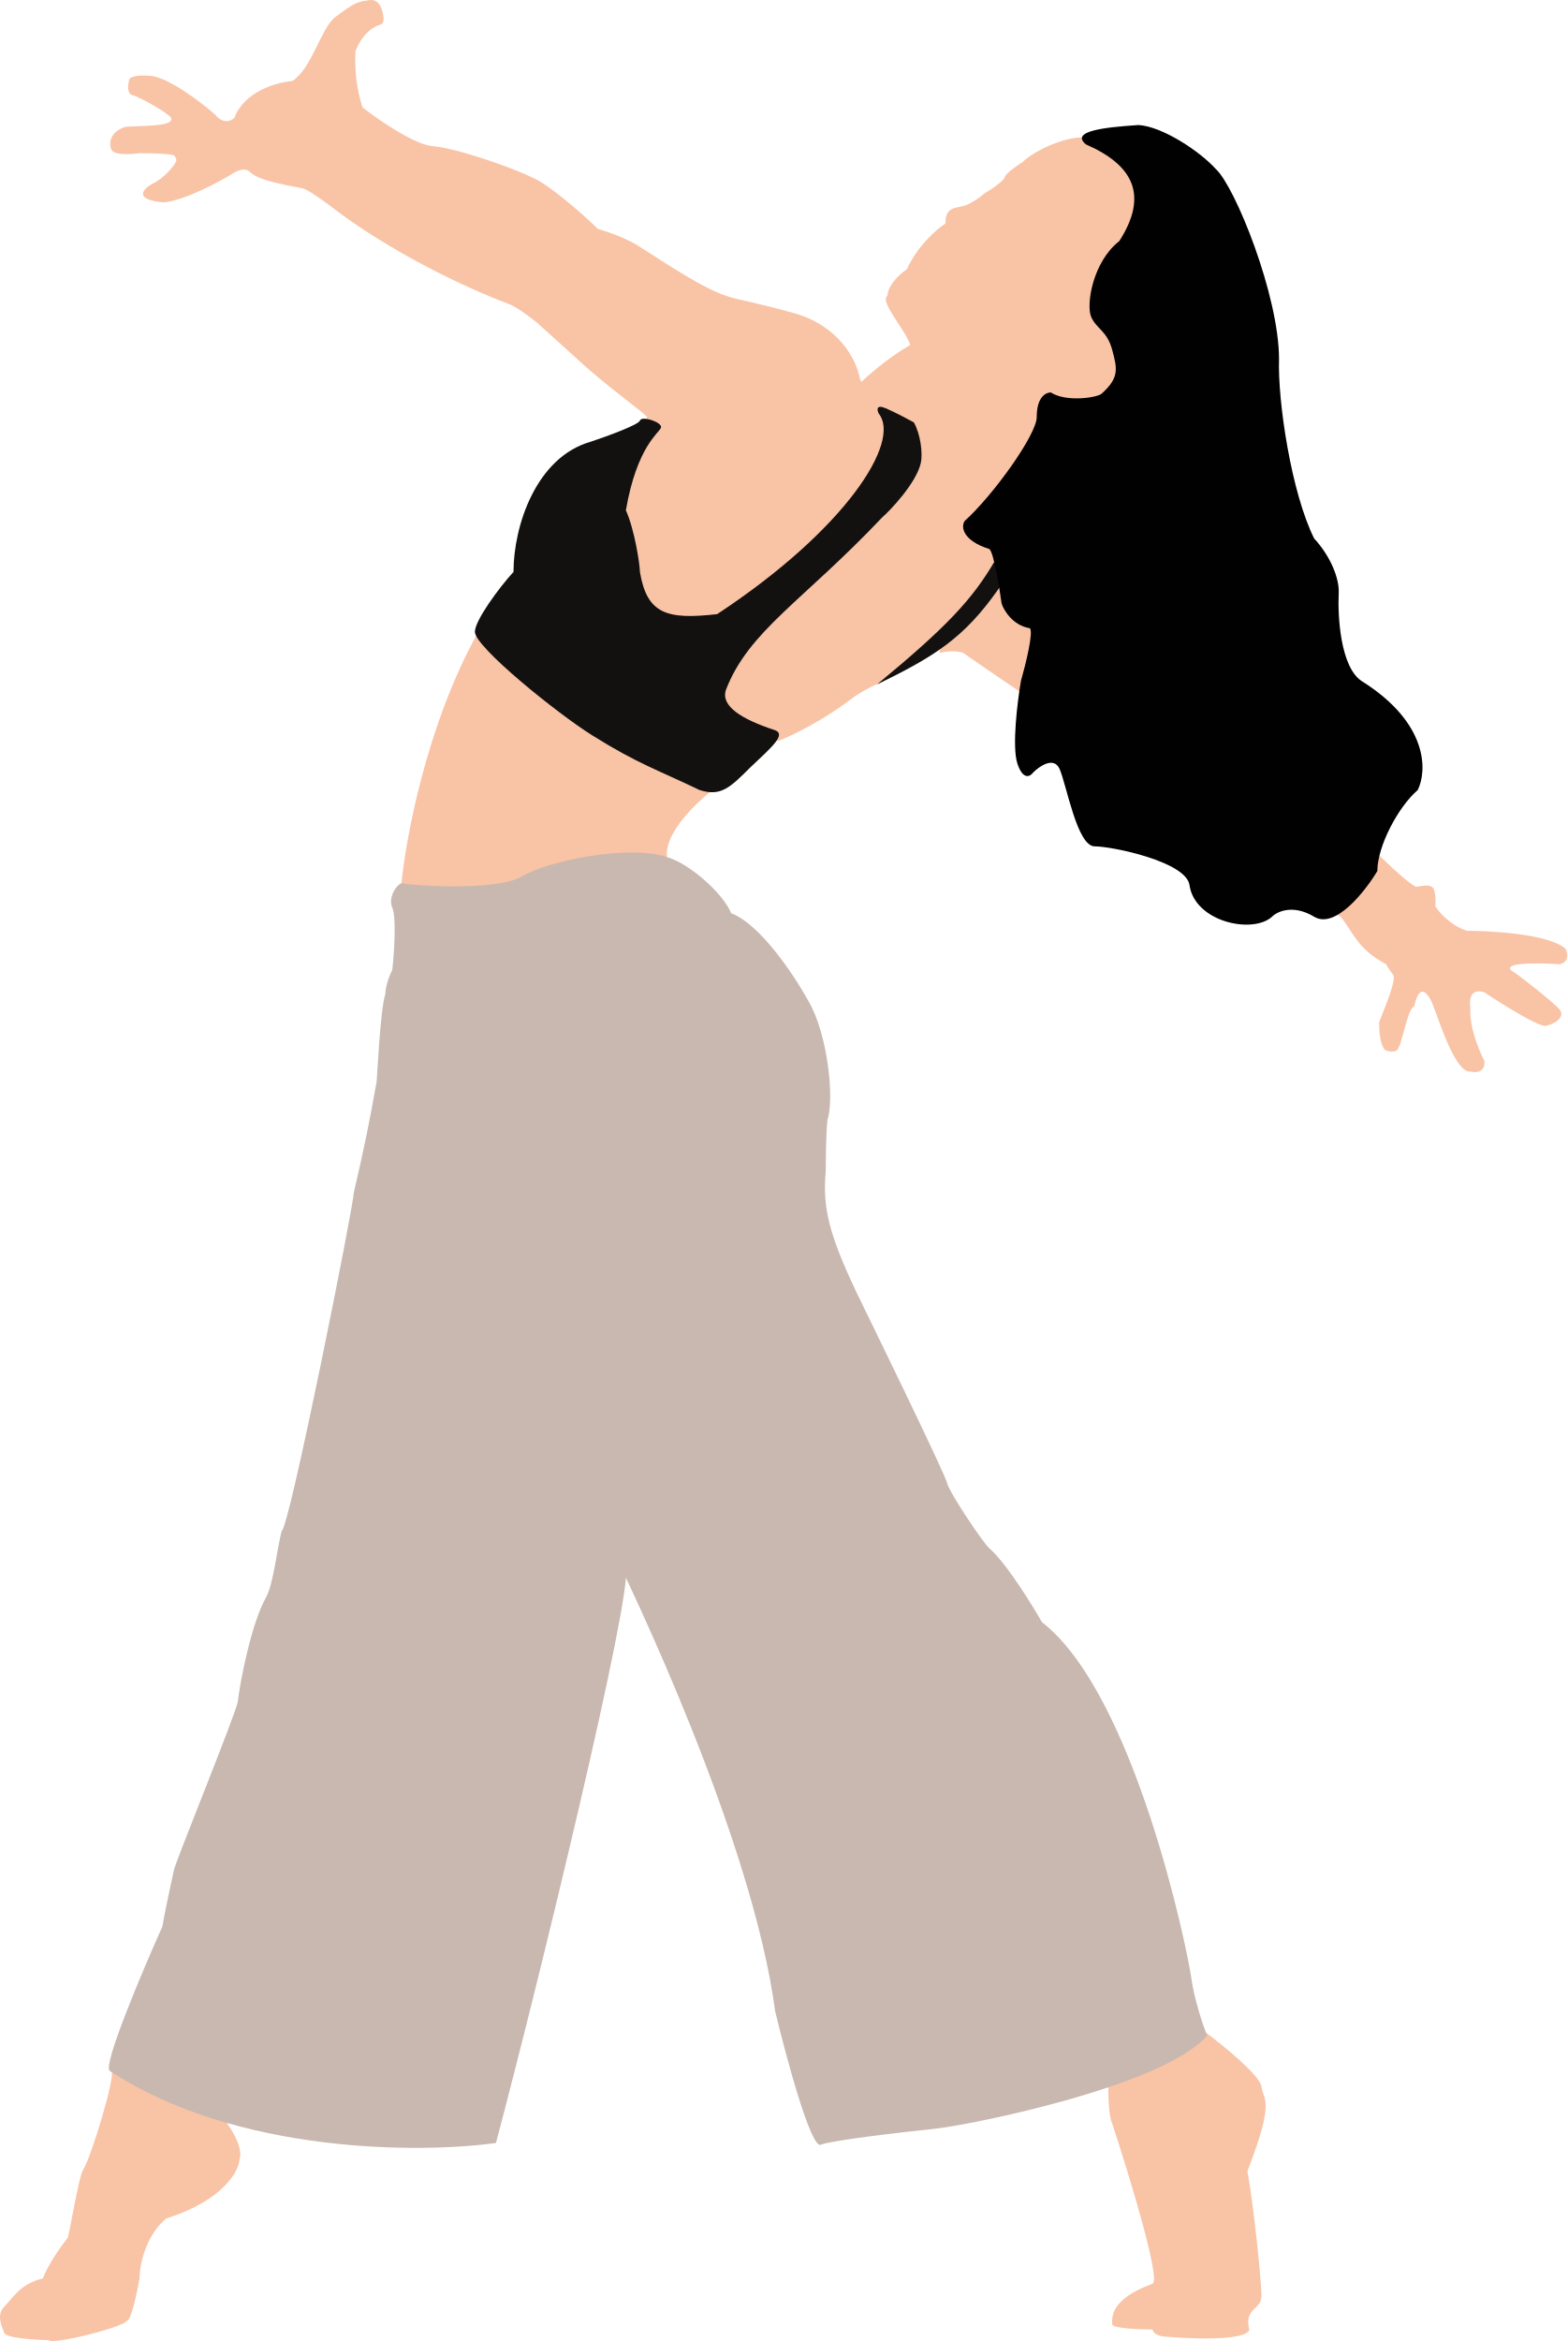
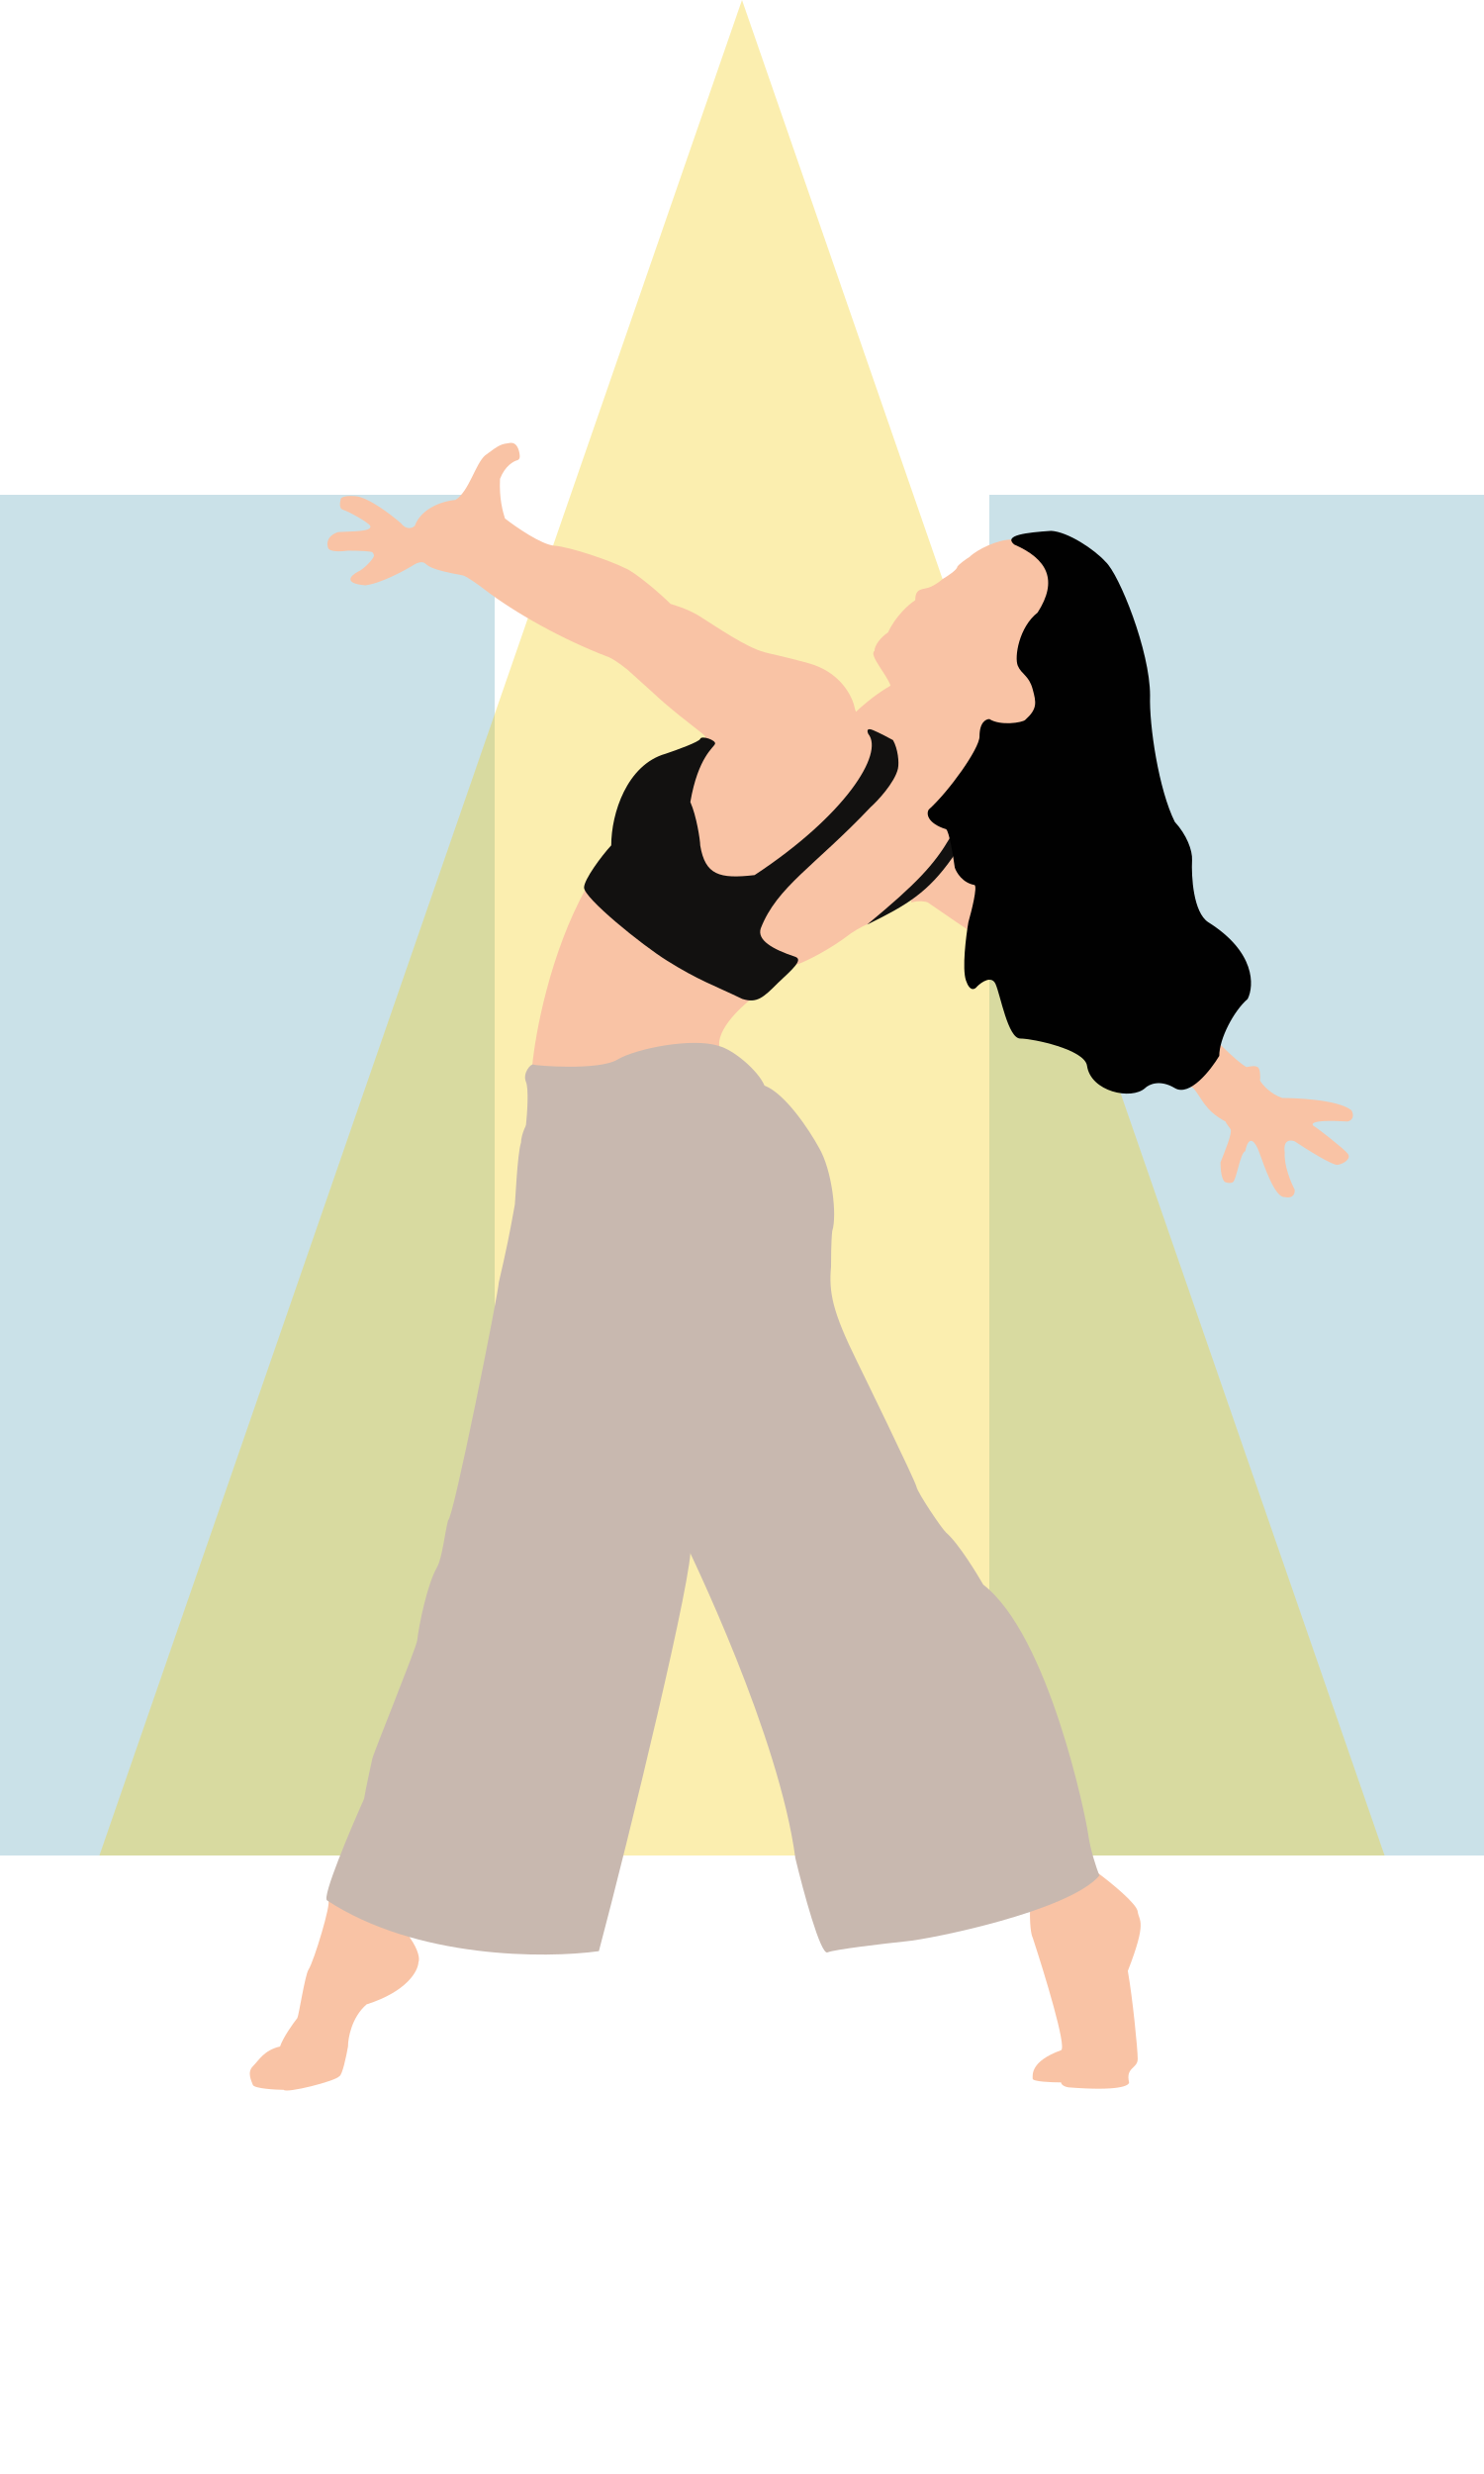
- <svg xmlns="http://www.w3.org/2000/svg" viewBox="0 0 446 666" fill="none">
-   <path d="M358.988 593.649C358.588 590.445 348.162 581.97 342.999 578.133C334.005 578.3 315.917 580.936 315.517 590.145C315.118 599.355 316.017 603.325 316.517 604.16C321.347 618.842 330.407 648.506 328.009 649.707C315.517 654.211 316.517 659.717 316.517 661.219C316.517 662.42 324.178 662.72 328.009 662.72C328.009 663.221 328.608 664.322 331.007 664.722C351.393 666.324 355.5 664.055 355.5 662.72C354 656.5 358.988 657.215 358.988 653.21C358.988 649.206 356.903 628.4 354.991 617.674C362.985 597.152 359.487 597.653 358.988 593.649Z" fill="#F9C3A5" />
-   <path d="M68.185 614.17C68.734 612.891 68.396 609.445 64.687 604.16C64.687 593.749 42.702 589.311 31.709 589.144C33.073 590.137 25.948 613.739 23.715 617.173C22.321 619.317 19.731 636.085 19.218 636.693C17.386 639.029 13.422 644.601 12.223 648.205C5.727 649.707 3.728 653.711 1.23 656.213C-1.268 658.716 0.73 662.22 1.23 663.721C1.73 665.223 10.723 665.723 13.722 665.723C14.721 667.225 34.707 662.22 36.206 660.218C37.406 659.817 39.038 652.042 39.704 648.205C39.704 644.702 41.203 636.393 47.199 631.188C63.588 625.982 68.018 617.674 68.185 614.17Z" fill="#F9C3A5" />
-   <path d="M136.139 179.721C121.349 206.148 115.32 239.116 114.154 252.296C115.653 269.313 195.598 255.299 190.602 246.29C186.605 239.082 197.93 228.271 204.093 223.766C183.607 207.416 141.335 175.717 136.139 179.721Z" fill="#F9C3A5" />
-   <path d="M244.565 109.148C243.566 115.154 280.541 138.178 285.038 137.177C292.037 131.808 294.154 127.597 296.53 119.158L298.529 112.652C298.003 114.654 303.026 116.255 307.023 118.658C312.02 121.661 322.013 116.155 323.512 113.653C325.011 111.15 323.012 105.144 322.013 103.642C321.213 102.441 320.68 98.136 318.016 97.135L325.011 69.106C325.677 61.932 325.81 46.583 321.013 42.579C321.013 39.776 312.353 39.075 308.022 39.075C302.426 39.075 294.032 43.08 291.034 46.083C289.701 46.917 286.837 48.886 286.037 50.087C286.037 51.288 282.04 53.924 280.041 55.092C279.542 55.593 277.943 56.894 275.544 58.095C272.546 59.597 269.049 58.095 269.049 63.601C266.321 65.34 261.054 70.108 258.056 76.614C255.058 78.616 252.56 81.842 252.56 84.122C250.161 85.724 257.556 93.632 259.055 98.136C257.39 99.138 252.06 102.141 244.565 109.148Z" fill="#F9C3A5" />
-   <path d="M274.045 185.727C273.212 185.393 270.747 184.926 267.55 185.727C265.951 184.926 276.877 172.714 282.54 166.707C283.539 166.207 286.037 164.605 288.036 162.203C290.034 159.8 311.52 171.879 322.013 178.219C333.838 187.896 358.088 207.95 360.487 210.753C362.885 213.556 378.808 229.606 386.469 237.28C387.668 238.482 398.961 250.294 402.958 252.296C405.956 251.795 406.456 251.795 407.455 252.296C408.527 252.833 408.621 256.133 408.454 257.802C409.454 259.47 412.651 263.207 417.448 264.809C421.845 264.809 439.933 265.309 445.429 269.814C446.095 270.982 446.728 273.518 443.93 274.319C426.942 273.318 429.44 275.82 430.439 276.321C431.439 276.821 442.431 285.33 443.93 287.332C445.429 289.334 442.431 291.336 439.933 291.837C437.934 292.237 427.441 285.664 422.445 282.327C420.779 281.66 417.648 281.626 418.447 286.832C418.048 292.037 420.946 299.011 422.445 301.847C422.611 303.182 422.045 305.651 418.447 304.85C414.45 305.251 410.164 292.337 407.955 286.331C406.789 283.161 404.057 278.723 402.458 286.331C400.46 286.832 398.961 297.843 397.462 298.844C396.718 299.341 395.296 299.178 394.464 298.844C393.797 298.677 392.465 296.842 392.465 290.836C394.131 286.498 397.462 278.823 396.462 277.322C395.967 276.577 394.797 275.153 394.464 274.319C385.969 269.814 384.97 264.809 381.472 260.805C373.978 257.301 318.515 216.259 316.516 213.256C313.718 212.855 287.036 194.736 274.045 185.727Z" fill="#F9C3A5" />
-   <path d="M243.066 198.24C234.272 205.047 225.078 209.418 221.581 210.753C217.184 210.753 205.758 204.747 200.595 201.744L202.094 187.729L251.561 142.182L259.555 118.658C266.217 121.494 280.741 129.269 285.538 137.677C289.535 145.686 285.871 158.365 283.539 163.704C273.05 178.249 265.781 184.88 250.561 194.236C249.562 194.57 246.664 195.838 243.066 198.24Z" fill="#F9C3A5" />
-   <path d="M244.565 107.146C245.365 111.15 250.894 115.488 253.559 117.156C257.956 125.965 252.726 137.844 249.562 142.683C239.569 154.194 215.685 178.219 200.095 182.223C184.506 186.228 177.277 172.213 175.612 164.705C174.613 153.861 173.813 131.571 178.61 129.169C183.407 126.766 184.273 121.16 184.106 118.658C183.606 117.657 176.216 112.554 167.617 105.144C165.905 103.668 164.208 102.116 162.546 100.572L152.627 91.63C148.914 88.659 146.223 87.038 145.133 86.625C126.645 79.617 107.158 68.722 94.667 59.096C92.501 57.428 87.771 53.991 86.172 53.59C72.182 51.088 72.182 49.586 70.683 48.585C69.484 47.784 67.518 48.585 66.686 49.086C62.688 51.588 53.095 56.794 46.699 57.595C37.505 56.794 40.87 53.59 43.701 52.089C46.2 51.088 50.197 46.701 50.197 45.582C50.197 45.082 49.697 44.081 49.197 44.081C48.531 43.914 45.7 43.58 39.704 43.58C33.708 44.381 31.876 43.246 31.709 42.579C31.043 41.078 30.91 37.674 35.707 36.072C40.203 35.739 49.697 36.072 48.698 33.57C48.198 32.318 39.704 27.564 37.705 27.063C36.106 26.663 36.373 24.227 36.706 23.059C36.539 22.392 37.505 21.157 42.702 21.557C47.898 21.958 57.192 29.065 61.189 32.569C62.022 33.737 64.287 35.572 66.686 33.57C69.484 25.962 78.844 23.393 83.174 23.059C88.671 19.555 91.169 8.544 95.166 5.04C101.162 0.536 101.662 0.536 105.16 0.035C108.657 -0.465 109.157 4.54 109.157 5.541C109.157 6.436 108.657 6.875 108.158 7.042C106.659 7.376 103.161 9.345 101.162 14.55C100.763 22.558 102.328 27.897 103.161 30.567C107.658 34.07 117.951 41.178 123.147 41.578C129.643 42.078 145.632 47.584 151.628 50.587C155.625 52.089 165.952 60.931 170.116 65.102C171.748 65.647 176.204 66.841 181.108 69.607C189.103 74.612 200.595 82.621 208.09 84.623C209.589 85.123 216.084 86.324 226.078 89.127C238.569 92.631 243.566 102.141 244.565 107.146Z" fill="#F9C3A5" />
-   <path d="M141.135 609.665C119.483 612.668 67.185 612.769 31.21 589.144C29.211 587.542 40.37 561.115 46.2 548.102C46.866 543.931 49.107 533.963 49.5 532C50 529.5 67.356 487 67.685 484.035C68.351 478.029 71.682 461.512 75.68 454.505C77.798 450.792 78.844 440.49 80.177 435.485C82.175 435.485 100.663 342.89 100.663 339.386C103.626 326.63 105.061 319.712 107.158 307.853C107.353 306.751 108.158 287.332 109.657 282.827C109.657 279.624 112.167 273.999 113 274.5C140.41 325.164 181.608 430.48 178.11 445.996C180.109 453.604 153.127 564.619 141.135 609.665Z" fill="#C8B8AF" />
-   <path d="M265.551 605.661C274.745 604.86 331.007 593.649 343.498 579.134C342.332 576.131 339.801 568.623 339.001 562.617C338.002 555.109 323.012 482.033 296.53 461.512C294.531 458.009 286.738 444.995 281.54 440.49C279.808 438.989 270.048 424.474 269.548 421.971C269.049 419.469 246.363 373.036 245.565 371.419C235.532 351.105 234.078 343.466 235 333C235 331 235 322.5 235.5 318.5C237.5 312.5 235.5 294 230.075 284.829C226.244 277.822 216.484 263.007 208.09 259.804C205.592 253.797 195.598 245.289 189.603 243.787C179.11 240.283 156.125 244.788 148.63 249.293C141.135 253.797 115.653 251.795 114.653 251.295C113.654 250.794 110.156 254.798 111.655 258.302C112.855 261.105 112.155 271.149 111.655 275.82C111.655 286.331 147.631 387.436 173.114 438.488C179.11 450.501 214.086 523.076 220.582 572.127C223.746 585.307 230.775 611.367 233.573 610.166C236.371 608.965 256.057 606.662 265.551 605.661Z" fill="#C8B8AF" />
-   <path d="M135.14 179.721C135.06 183.993 158.584 203.003 168.617 209.251C181.574 217.37 187.408 219.128 199.096 224.767C205.051 226.639 207.59 224.267 213.586 218.261C219.781 212.454 223.742 208.959 220.582 207.75C211.161 204.642 205.012 200.959 206.591 196.238C213.113 179.404 228.318 171.186 251.061 147.187C253.414 145.15 260.809 137.347 262.054 131.671C262.6 129.178 262.054 123.663 260.055 120.159C258.223 119.158 254.858 117.356 252.06 116.155C249.262 114.954 249.562 116.656 250.062 117.657C256.557 125.665 240.639 150.635 204.093 174.716C189.777 176.362 184.103 174.681 182.108 162.703C182.108 160.701 180.609 150.691 178.111 145.185C181.266 126.927 187.604 123.162 188.104 121.661C188.603 120.159 182.607 118.157 182.108 119.659C181.708 120.86 172.614 124.163 168.117 125.665C152.528 130.07 146.132 149.69 146.132 162.703C142.135 167.041 135.201 176.42 135.14 179.721Z" fill="#121110" />
-   <path d="M284.039 167.708C274.263 181.607 265.892 186.779 249.562 194.736C269.71 178.098 276.712 170.446 283.039 159.7H289.535L284.039 167.708Z" fill="#121110" />
-   <path d="M310.521 90.128C309.022 86.625 311.004 74.463 318.515 68.606C326.887 55.581 322.574 46.982 309.022 41.078C304.586 37.338 313.942 36.236 324.011 35.572C330.807 35.972 341.5 43.08 345.997 48.085C351.493 53.09 363.984 84.122 363.984 102.141C363.585 114.153 367.482 140.18 373.978 153.193C378.774 158.399 381.173 164.705 380.973 168.709C380.64 175.383 381.473 189.731 387.468 193.735C406.655 205.748 406.123 219.429 403.458 224.767C397.861 229.572 391.965 240.784 391.965 247.791C388.468 253.631 379.974 264.408 373.978 260.805C367.982 257.201 363.485 259.303 361.986 260.805C356.489 265.81 340.001 262.306 338.502 251.795C337.554 245.148 316.517 240.784 311.52 240.784C306.523 240.784 303.525 223.266 301.527 218.761C299.928 215.157 295.864 217.927 294.032 219.762C293.199 220.93 291.134 222.065 289.535 217.26C287.936 212.455 289.535 199.575 290.534 193.735C291.867 189.064 294.232 179.521 293.032 178.72C288.236 177.919 285.704 173.715 285.038 171.713C284.372 166.874 282.739 156.997 281.54 156.196C273.945 153.794 273.379 149.857 274.545 148.188C282.54 141.014 295.031 123.663 295.031 118.658C295.031 112.828 297.696 111.65 299.028 111.65C303.5 114.5 312.261 113.115 313.5 112C318.5 107.5 318 105 316.5 99.5C315 94 312.02 93.632 310.521 90.128Z" fill="#010101" />
+ <svg xmlns="http://www.w3.org/2000/svg" viewBox="0 0 600 1000" fill="none">
+   <rect y="200" width="200" height="550" fill="#4E99B2" fill-opacity="0.3" />
+   <rect x="400" y="200" width="200" height="550" fill="#4E99B2" fill-opacity="0.3" />
+   <path d="M300 0L559.808 750H40.192L300 0Z" fill="#F4CF1B" fill-opacity="0.35" />
+   <path d="M459.988 772.649C459.588 769.446 449.162 760.97 443.999 757.133C435.005 757.3 416.917 759.936 416.517 769.145C416.118 778.355 417.017 782.326 417.517 783.16C422.347 797.842 431.407 827.506 429.009 828.707C416.517 833.211 417.517 838.717 417.517 840.219C417.517 841.42 425.178 841.72 429.009 841.72C429.009 842.221 429.608 843.322 432.007 843.722C452.393 845.324 456.5 843.055 456.5 841.72C455 835.5 459.988 836.215 459.988 832.21C459.988 828.206 457.903 807.4 455.991 796.674C463.985 776.152 460.488 776.653 459.988 772.649Z" fill="#F9C3A5" />
+   <path d="M169.185 793.17C169.734 791.891 169.396 788.445 165.687 783.16C165.687 772.749 143.702 768.311 132.709 768.144C134.073 769.137 126.948 792.739 124.715 796.173C123.321 798.316 120.731 815.085 120.218 815.693C118.386 818.029 114.422 823.601 113.223 827.205C106.727 828.707 104.728 832.711 102.23 835.213C99.732 837.716 101.73 841.22 102.23 842.721C102.73 844.223 111.724 844.723 114.721 844.723C115.721 846.225 135.707 841.22 137.206 839.218C138.405 838.817 140.038 831.042 140.704 827.205C140.704 823.701 142.203 815.393 148.199 810.188C164.588 804.982 169.018 796.674 169.185 793.17Z" fill="#F9C3A5" />
+   <path d="M237.139 358.721C222.349 385.148 216.319 418.116 215.154 431.296C216.653 448.313 296.598 434.299 291.602 425.29C287.604 418.082 298.93 407.271 305.093 402.766C284.607 386.416 242.335 354.717 237.139 358.721Z" fill="#F9C3A5" />
+   <path d="M345.565 288.148C344.566 294.154 381.541 317.178 386.038 316.177C393.037 310.808 395.154 306.597 397.53 298.158L399.529 291.652C399.003 293.654 404.026 295.255 408.023 297.658C413.02 300.661 423.013 295.155 424.512 292.653C426.011 290.15 424.012 284.144 423.013 282.642C422.213 281.441 421.68 277.137 419.016 276.135L426.011 248.106C426.677 240.932 426.81 225.583 422.013 221.579C422.013 218.776 413.353 218.075 409.022 218.075C403.426 218.075 395.032 222.08 392.034 225.083C390.701 225.917 387.837 227.886 387.037 229.087C387.037 230.288 383.04 232.924 381.041 234.092C380.542 234.593 378.943 235.894 376.544 237.095C373.546 238.597 370.049 237.095 370.049 242.601C367.321 244.34 362.054 249.108 359.056 255.614C356.058 257.616 353.56 260.842 353.56 263.122C351.161 264.724 358.556 272.632 360.055 277.137C358.39 278.138 353.06 281.141 345.565 288.148Z" fill="#F9C3A5" />
+   <path d="M375.045 364.727C374.212 364.393 371.747 363.926 368.55 364.727C366.951 363.926 377.877 351.714 383.54 345.707C384.539 345.207 387.037 343.605 389.036 341.203C391.034 338.8 412.52 350.879 423.013 357.219C434.838 366.896 459.088 386.95 461.487 389.753C463.885 392.556 479.808 408.606 487.469 416.28C488.668 417.482 499.961 429.294 503.958 431.296C506.956 430.795 507.456 430.795 508.455 431.296C509.527 431.833 509.621 435.133 509.454 436.802C510.454 438.47 513.651 442.207 518.448 443.809C522.845 443.809 540.933 444.309 546.429 448.814C547.095 449.982 547.728 452.518 544.93 453.319C527.942 452.318 530.44 454.82 531.439 455.321C532.439 455.821 543.431 464.33 544.93 466.332C546.429 468.334 543.431 470.336 540.933 470.837C538.934 471.237 528.441 464.664 523.445 461.327C521.779 460.66 518.648 460.626 519.447 465.832C519.048 471.037 521.946 478.011 523.445 480.847C523.611 482.182 523.045 484.651 519.447 483.85C515.45 484.251 511.164 471.337 508.955 465.331C507.789 462.161 505.057 457.723 503.458 465.331C501.46 465.832 499.961 476.843 498.462 477.844C497.718 478.341 496.296 478.178 495.464 477.844C494.797 477.677 493.465 475.842 493.465 469.836C495.131 465.498 498.462 457.823 497.462 456.322C496.967 455.577 495.797 454.153 495.464 453.319C486.969 448.814 485.97 443.809 482.472 439.805C474.978 436.301 419.515 395.259 417.516 392.256C414.718 391.855 388.036 373.736 375.045 364.727Z" fill="#F9C3A5" />
+   <path d="M344.066 377.24C335.272 384.047 326.079 388.418 322.581 389.753C318.184 389.753 306.758 383.747 301.595 380.744L303.094 366.729L352.561 321.182L360.555 297.658C367.217 300.494 381.741 308.269 386.538 316.677C390.535 324.686 386.871 337.365 384.539 342.704C374.05 357.249 366.781 363.88 351.561 373.236C350.562 373.57 347.664 374.838 344.066 377.24Z" fill="#F9C3A5" />
+   <path d="M345.565 286.146C346.365 290.15 351.894 294.488 354.559 296.156C358.956 304.965 353.726 316.844 350.562 321.683C340.569 333.194 316.685 357.219 301.095 361.223C285.506 365.228 278.277 351.213 276.612 343.705C275.613 332.861 274.813 310.571 279.61 308.169C284.407 305.766 285.273 300.16 285.106 297.658C284.606 296.657 277.216 291.554 268.617 284.144C266.905 282.668 265.208 281.116 263.546 279.572L253.627 270.63C249.914 267.659 247.223 266.038 246.133 265.625C227.645 258.617 208.158 247.721 195.667 238.096C193.502 236.428 188.771 232.991 187.172 232.59C173.182 230.088 173.182 228.586 171.683 227.585C170.484 226.784 168.518 227.585 167.686 228.086C163.688 230.588 154.095 235.794 147.699 236.595C138.505 235.794 141.87 232.59 144.701 231.089C147.2 230.088 151.197 225.701 151.197 224.582C151.197 224.082 150.697 223.081 150.198 223.081C149.531 222.914 146.7 222.58 140.704 222.58C134.708 223.381 132.876 222.246 132.709 221.579C132.043 220.077 131.91 216.674 136.707 215.072C141.204 214.739 150.697 215.072 149.698 212.57C149.198 211.318 140.704 206.564 138.705 206.063C137.106 205.663 137.373 203.227 137.706 202.059C137.539 201.392 138.505 200.157 143.702 200.557C148.898 200.958 158.192 208.065 162.189 211.569C163.022 212.737 165.287 214.572 167.686 212.57C170.484 204.962 179.844 202.393 184.174 202.059C189.671 198.555 192.169 187.544 196.166 184.04C202.162 179.536 202.662 179.536 206.16 179.035C209.657 178.535 210.157 183.54 210.157 184.541C210.157 185.436 209.657 185.875 209.158 186.042C207.659 186.376 204.161 188.345 202.162 193.55C201.763 201.558 203.328 206.897 204.161 209.567C208.658 213.07 218.951 220.178 224.147 220.578C230.643 221.079 246.632 226.584 252.628 229.587C256.625 231.089 266.952 239.931 271.116 244.102C272.748 244.648 277.204 245.841 282.108 248.607C290.103 253.612 301.595 261.62 309.09 263.623C310.589 264.123 317.084 265.324 327.078 268.127C339.569 271.631 344.566 281.141 345.565 286.146Z" fill="#F9C3A5" />
+   <path d="M242.135 788.665C220.483 791.668 168.185 791.769 132.21 768.144C130.211 766.543 141.37 740.115 147.2 727.102C147.866 722.931 150.107 712.963 150.5 711C151 708.5 168.356 666 168.685 663.035C169.351 657.029 172.682 640.512 176.68 633.505C178.798 629.792 179.844 619.49 181.177 614.485C183.175 614.485 201.663 521.89 201.663 518.386C204.626 505.63 206.061 498.712 208.158 486.853C208.353 485.752 209.158 466.332 210.657 461.827C210.657 458.624 213.167 453 214 453.5C241.41 504.164 282.608 609.48 279.11 624.996C281.109 632.604 254.127 743.619 242.135 788.665Z" fill="#C8B8AF" />
+   <path d="M366.551 784.661C375.745 783.86 432.007 772.649 444.498 758.134C443.332 755.131 440.801 747.623 440.001 741.617C439.002 734.109 424.012 661.033 397.53 640.512C395.531 637.009 387.738 623.995 382.54 619.49C380.808 617.989 371.048 603.474 370.548 600.971C370.049 598.469 347.363 552.036 346.565 550.419C336.532 530.105 335.078 522.466 336 512C336 510 336 501.5 336.5 497.5C338.5 491.5 336.5 473 331.075 463.829C327.244 456.822 317.484 442.007 309.09 438.804C306.592 432.797 296.598 424.289 290.602 422.787C280.11 419.283 257.125 423.788 249.63 428.293C242.135 432.797 216.653 430.795 215.653 430.295C214.654 429.794 211.156 433.798 212.655 437.302C213.854 440.105 213.155 450.149 212.655 454.82C212.655 465.331 248.631 566.436 274.114 617.488C280.11 629.501 315.086 702.076 321.581 751.127C324.746 764.307 331.775 790.367 334.573 789.166C337.371 787.965 357.057 785.662 366.551 784.661Z" fill="#C8B8AF" />
+   <path d="M236.14 358.721C236.06 362.993 259.584 382.003 269.617 388.251C282.574 396.37 288.408 398.128 300.096 403.767C306.051 405.639 308.59 403.267 314.586 397.261C320.781 391.454 324.742 387.959 321.582 386.75C312.161 383.642 306.012 379.958 307.591 375.238C314.113 358.404 329.318 350.186 352.061 326.187C354.414 324.15 361.809 316.347 363.054 310.671C363.6 308.178 363.054 302.663 361.055 299.159C359.223 298.158 355.858 296.356 353.06 295.155C350.262 293.954 350.562 295.656 351.062 296.657C357.557 304.665 341.639 329.635 305.093 353.716C290.777 355.362 285.103 353.681 283.108 341.703C283.108 339.701 281.609 329.691 279.111 324.185C282.266 305.927 288.604 302.162 289.104 300.661C289.603 299.159 283.607 297.157 283.108 298.659C282.708 299.86 273.614 303.163 269.117 304.665C253.528 309.069 247.132 328.69 247.132 341.703C243.135 346.041 236.201 355.42 236.14 358.721Z" fill="#121110" />
+   <path d="M385.039 346.708C375.263 360.607 366.892 365.779 350.562 373.736C370.71 357.097 377.712 349.446 384.039 338.7H390.535L385.039 346.708Z" fill="#121110" />
+   <path d="M411.521 269.128C410.022 265.625 412.004 253.464 419.515 247.606C427.887 234.581 423.574 225.982 410.022 220.077C405.586 216.338 414.942 215.236 425.011 214.572C431.807 214.972 442.5 222.08 446.997 227.085C452.493 232.09 464.984 263.122 464.984 281.141C464.585 293.153 468.482 319.18 474.978 332.193C479.774 337.399 482.173 343.705 481.973 347.709C481.64 354.383 482.473 368.731 488.468 372.735C507.655 384.748 507.123 398.429 504.458 403.767C498.861 408.572 492.965 419.784 492.965 426.791C489.468 432.631 480.974 443.408 474.978 439.805C468.982 436.201 464.485 438.303 462.986 439.805C457.489 444.81 441.001 441.306 439.502 430.795C438.554 424.148 417.517 419.784 412.52 419.784C407.523 419.784 404.525 402.266 402.527 397.761C400.928 394.157 396.864 396.927 395.032 398.762C394.199 399.93 392.134 401.065 390.535 396.26C388.936 391.455 390.535 378.575 391.534 372.735C392.867 368.064 395.232 358.521 394.032 357.72C389.236 356.919 386.704 352.715 386.038 350.713C385.372 345.874 383.739 335.997 382.54 335.196C374.945 332.794 374.379 328.857 375.545 327.188C383.54 320.014 396.031 302.663 396.031 297.658C396.031 291.828 398.696 290.65 400.028 290.65C404.5 293.5 413.261 292.115 414.5 291C419.5 286.5 419 284 417.5 278.5C416 273 413.02 272.632 411.521 269.128Z" fill="#010101" />
</svg>
